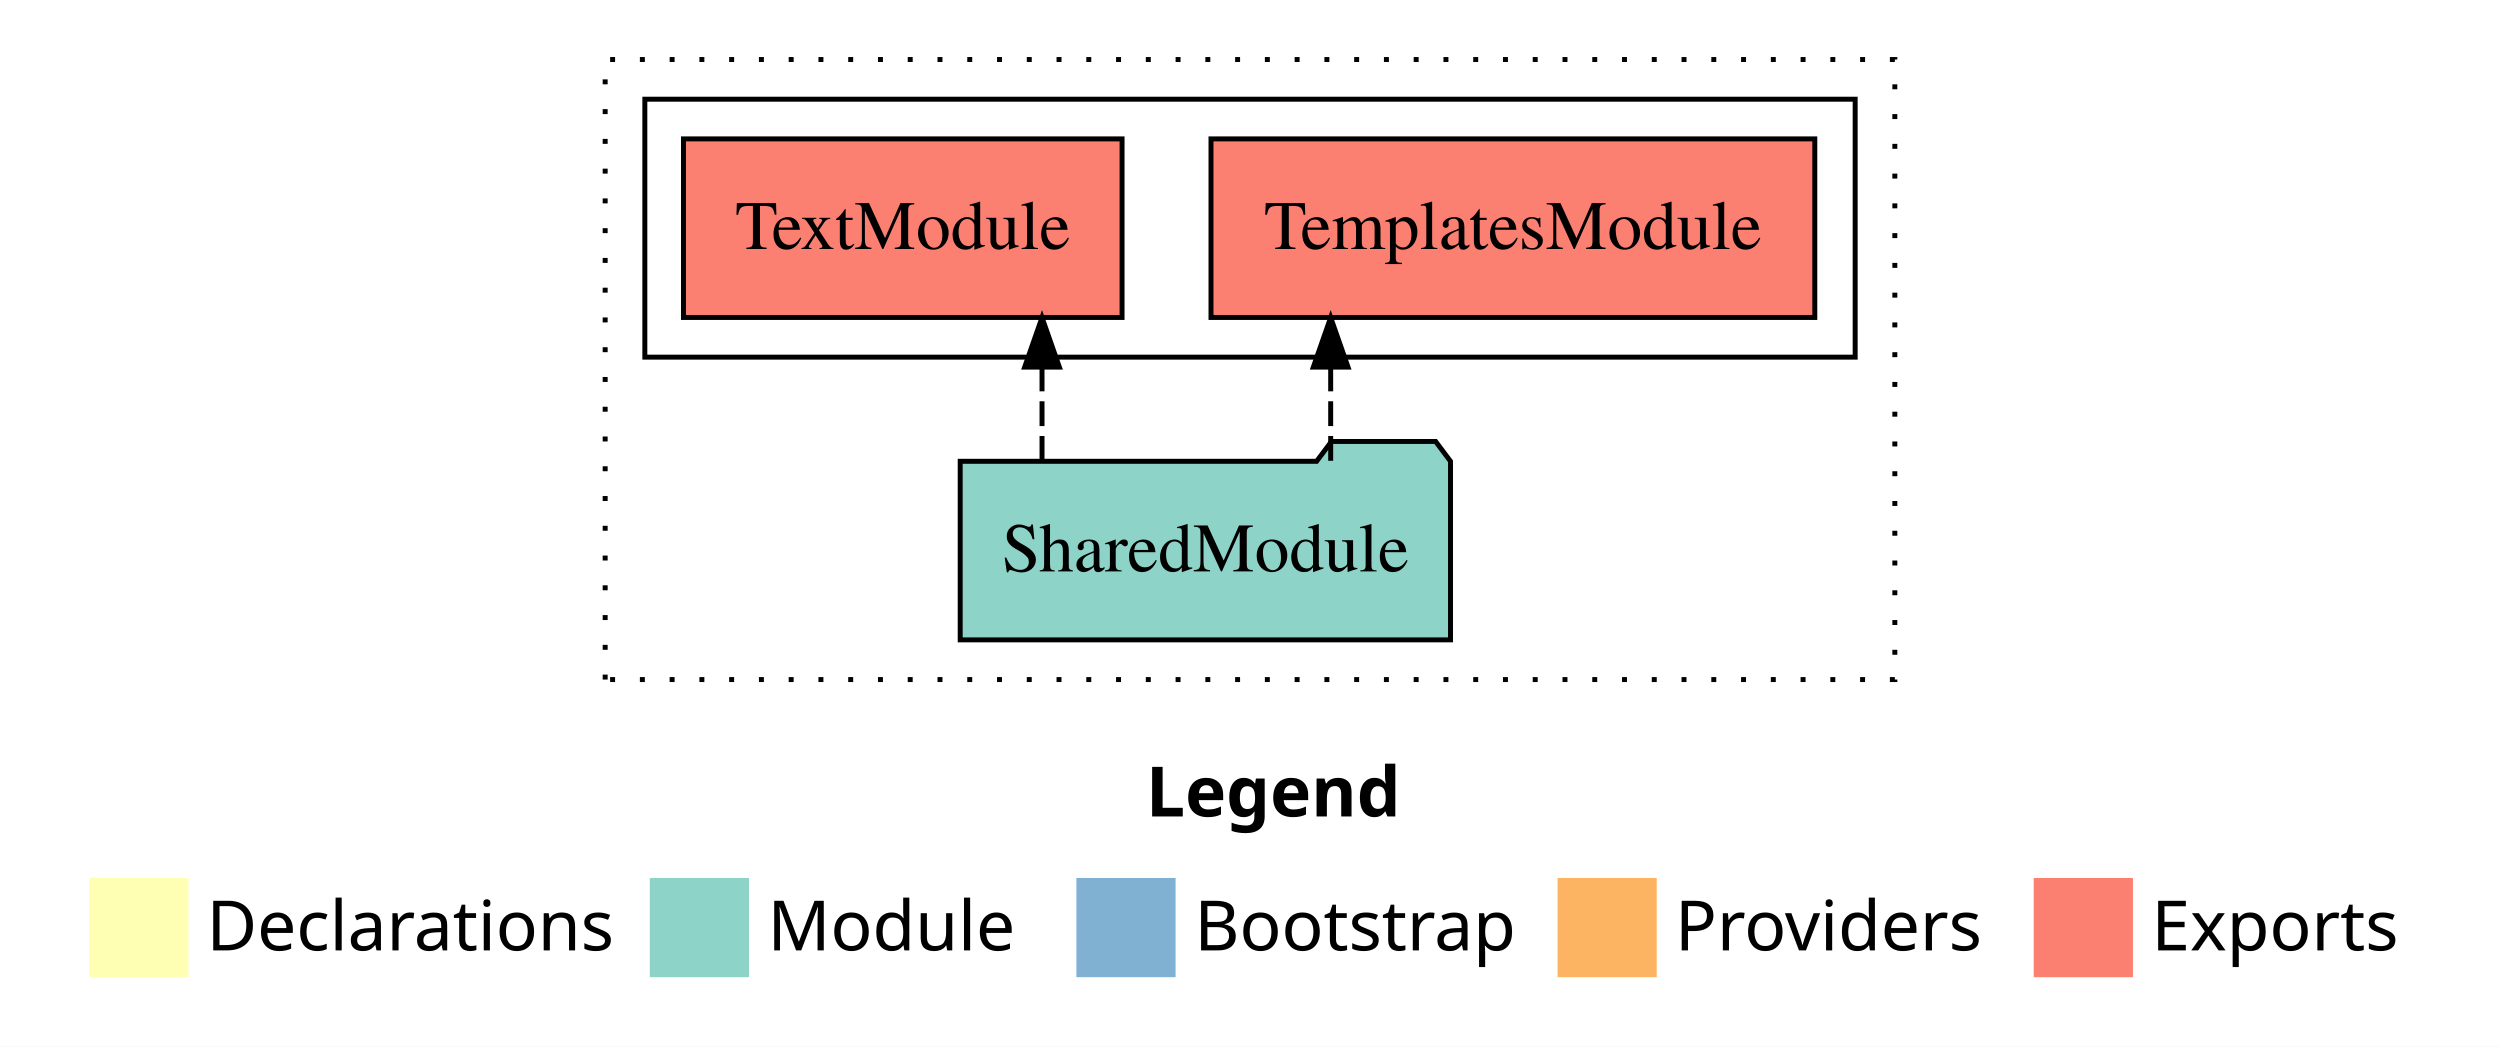
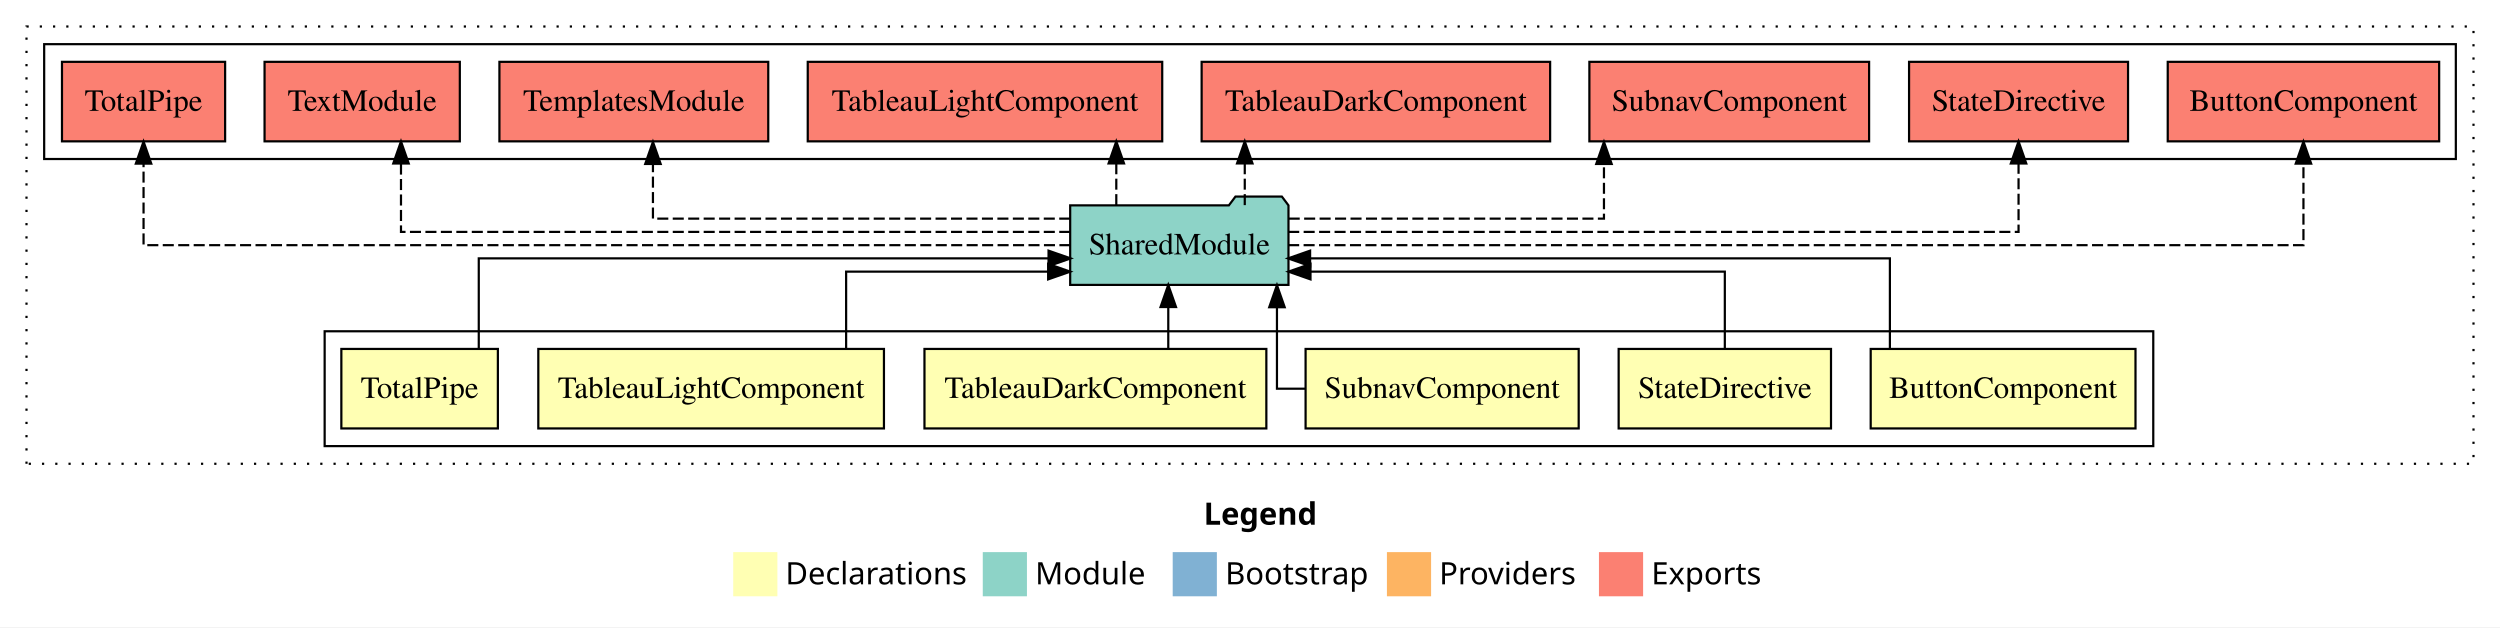
- <svg xmlns="http://www.w3.org/2000/svg" width="504pt" height="211pt" viewBox="0.00 0.00 504.00 211.00">
-   <g id="graph0" class="graph" transform="scale(1 1) rotate(0) translate(4 207)">
-     <polygon fill="#ffffff" stroke="transparent" points="-4,4 -4,-207 500,-207 500,4 -4,4" />
-     <text text-anchor="start" x="227.009" y="-42.4" font-family="sans-serif" font-weight="bold" font-size="14.00" fill="#000000">Legend</text>
-     <polygon fill="#ffffb3" stroke="transparent" points="14,-10 14,-30 34,-30 34,-10 14,-10" />
-     <text text-anchor="start" x="37.629" y="-15.4" font-family="sans-serif" font-size="14.00" fill="#000000">  Declarations</text>
-     <polygon fill="#8dd3c7" stroke="transparent" points="127,-10 127,-30 147,-30 147,-10 127,-10" />
-     <text text-anchor="start" x="150.725" y="-15.4" font-family="sans-serif" font-size="14.00" fill="#000000">  Module</text>
-     <polygon fill="#80b1d3" stroke="transparent" points="213,-10 213,-30 233,-30 233,-10 213,-10" />
-     <text text-anchor="start" x="236.781" y="-15.4" font-family="sans-serif" font-size="14.00" fill="#000000">  Bootstrap</text>
-     <polygon fill="#fdb462" stroke="transparent" points="310,-10 310,-30 330,-30 330,-10 310,-10" />
-     <text text-anchor="start" x="333.673" y="-15.4" font-family="sans-serif" font-size="14.00" fill="#000000">  Providers</text>
-     <polygon fill="#fb8072" stroke="transparent" points="406,-10 406,-30 426,-30 426,-10 406,-10" />
-     <text text-anchor="start" x="429.726" y="-15.4" font-family="sans-serif" font-size="14.00" fill="#000000">  Exports</text>
+ <svg xmlns="http://www.w3.org/2000/svg" width="1132pt" height="284pt" viewBox="0.00 0.00 1132.00 284.00">
+   <g id="graph0" class="graph" transform="scale(1 1) rotate(0) translate(4 280)">
+     <polygon fill="#ffffff" stroke="transparent" points="-4,4 -4,-280 1128,-280 1128,4 -4,4" />
+     <text text-anchor="start" x="541.009" y="-42.4" font-family="sans-serif" font-weight="bold" font-size="14.00" fill="#000000">Legend</text>
+     <polygon fill="#ffffb3" stroke="transparent" points="328,-10 328,-30 348,-30 348,-10 328,-10" />
+     <text text-anchor="start" x="351.629" y="-15.4" font-family="sans-serif" font-size="14.00" fill="#000000">  Declarations</text>
+     <polygon fill="#8dd3c7" stroke="transparent" points="441,-10 441,-30 461,-30 461,-10 441,-10" />
+     <text text-anchor="start" x="464.725" y="-15.4" font-family="sans-serif" font-size="14.00" fill="#000000">  Module</text>
+     <polygon fill="#80b1d3" stroke="transparent" points="527,-10 527,-30 547,-30 547,-10 527,-10" />
+     <text text-anchor="start" x="550.781" y="-15.4" font-family="sans-serif" font-size="14.00" fill="#000000">  Bootstrap</text>
+     <polygon fill="#fdb462" stroke="transparent" points="624,-10 624,-30 644,-30 644,-10 624,-10" />
+     <text text-anchor="start" x="647.673" y="-15.4" font-family="sans-serif" font-size="14.00" fill="#000000">  Providers</text>
+     <polygon fill="#fb8072" stroke="transparent" points="720,-10 720,-30 740,-30 740,-10 720,-10" />
+     <text text-anchor="start" x="743.726" y="-15.4" font-family="sans-serif" font-size="14.00" fill="#000000">  Exports</text>
    <g id="clust1" class="cluster">
-       <polygon fill="none" stroke="#000000" stroke-dasharray="1,5" points="118,-70 118,-195 378,-195 378,-70 118,-70" />
+       <polygon fill="none" stroke="#000000" stroke-dasharray="1,5" points="8,-70 8,-268 1116,-268 1116,-70 8,-70" />
    </g>
-     <g id="clust4" class="cluster">
-       <polygon fill="none" stroke="#000000" points="126,-135 126,-187 370,-187 370,-135 126,-135" />
+     <g id="clust2" class="cluster">
+       <polygon fill="none" stroke="#000000" points="143,-78 143,-130 971,-130 971,-78 143,-78" />
+     </g>
+     <g id="clust10" class="cluster">
+       <polygon fill="none" stroke="#000000" points="16,-208 16,-260 1108,-260 1108,-208 16,-208" />
    </g>
    <g id="node1" class="node">
-       <polygon fill="#fb8072" stroke="#000000" points="361.863,-179 240.137,-179 240.137,-143 361.863,-143 361.863,-179" />
-       <text text-anchor="middle" x="301" y="-156.8" font-family="Times,serif" font-size="14.00" fill="#000000">TemplatesModule </text>
+       <polygon fill="#ffffb3" stroke="#000000" points="962.951,-122 843.049,-122 843.049,-86 962.951,-86 962.951,-122" />
+       <text text-anchor="middle" x="903" y="-99.8" font-family="Times,serif" font-size="14.00" fill="#000000">ButtonComponent</text>
+     </g>
+     <g id="node7" class="node">
+       <polygon fill="#8dd3c7" stroke="#000000" points="579.423,-187 576.423,-191 555.423,-191 552.423,-187 480.577,-187 480.577,-151 579.423,-151 579.423,-187" />
+       <text text-anchor="middle" x="530" y="-164.8" font-family="Times,serif" font-size="14.00" fill="#000000">SharedModule</text>
+     </g>
+     <g id="edge1" class="edge">
+       <path fill="none" stroke="#000000" d="M851.744,-122.022C851.744,-139.373 851.744,-163 851.744,-163 851.744,-163 589.216,-163 589.216,-163" />
+       <polygon fill="#000000" stroke="#000000" points="589.216,-159.5 579.216,-163 589.216,-166.5 589.216,-159.5" />
    </g>
    <g id="node2" class="node">
-       <polygon fill="#fb8072" stroke="#000000" points="222.208,-179 133.792,-179 133.792,-143 222.208,-143 222.208,-179" />
-       <text text-anchor="middle" x="178" y="-156.8" font-family="Times,serif" font-size="14.00" fill="#000000">TextModule </text>
+       <polygon fill="#ffffb3" stroke="#000000" points="825.076,-122 728.924,-122 728.924,-86 825.076,-86 825.076,-122" />
+       <text text-anchor="middle" x="777" y="-99.8" font-family="Times,serif" font-size="14.00" fill="#000000">StateDirective</text>
+     </g>
+     <g id="edge2" class="edge">
+       <path fill="none" stroke="#000000" d="M777,-122.24C777,-137.571 777,-157 777,-157 777,-157 589.39,-157 589.39,-157" />
+       <polygon fill="#000000" stroke="#000000" points="589.39,-153.5 579.39,-157 589.39,-160.5 589.39,-153.5" />
    </g>
    <g id="node3" class="node">
-       <polygon fill="#8dd3c7" stroke="#000000" points="288.423,-114 285.423,-118 264.423,-118 261.423,-114 189.577,-114 189.577,-78 288.423,-78 288.423,-114" />
-       <text text-anchor="middle" x="239" y="-91.8" font-family="Times,serif" font-size="14.00" fill="#000000">SharedModule</text>
+       <polygon fill="#ffffb3" stroke="#000000" points="710.83,-122 587.17,-122 587.17,-86 710.83,-86 710.83,-122" />
+       <text text-anchor="middle" x="649" y="-99.8" font-family="Times,serif" font-size="14.00" fill="#000000">SubnavComponent</text>
    </g>
-     <g id="edge1" class="edge">
-       <path fill="none" stroke="#000000" stroke-dasharray="5,2" d="M264.265,-114.106C264.265,-114.106 264.265,-132.991 264.265,-132.991" />
-       <polygon fill="#000000" stroke="#000000" points="260.765,-132.991 264.265,-142.991 267.765,-132.991 260.765,-132.991" />
+     <g id="edge3" class="edge">
+       <path fill="none" stroke="#000000" d="M587.234,-104C579.483,-104 574.206,-104 574.206,-104 574.206,-104 574.206,-140.894 574.206,-140.894" />
+       <polygon fill="#000000" stroke="#000000" points="570.706,-140.894 574.206,-150.894 577.706,-140.894 570.706,-140.894" />
    </g>
-     <g id="edge2" class="edge">
-       <path fill="none" stroke="#000000" stroke-dasharray="5,2" d="M206.071,-114.106C206.071,-114.106 206.071,-132.991 206.071,-132.991" />
-       <polygon fill="#000000" stroke="#000000" points="202.571,-132.991 206.071,-142.991 209.571,-132.991 202.571,-132.991" />
+     <g id="node4" class="node">
+       <polygon fill="#ffffb3" stroke="#000000" points="569.402,-122 414.598,-122 414.598,-86 569.402,-86 569.402,-122" />
+       <text text-anchor="middle" x="492" y="-99.8" font-family="Times,serif" font-size="14.00" fill="#000000">TableauDarkComponent</text>
+     </g>
+     <g id="edge4" class="edge">
+       <path fill="none" stroke="#000000" d="M524.995,-122.106C524.995,-122.106 524.995,-140.991 524.995,-140.991" />
+       <polygon fill="#000000" stroke="#000000" points="521.495,-140.991 524.995,-150.991 528.495,-140.991 521.495,-140.991" />
+     </g>
+     <g id="node5" class="node">
+       <polygon fill="#ffffb3" stroke="#000000" points="396.253,-122 239.747,-122 239.747,-86 396.253,-86 396.253,-122" />
+       <text text-anchor="middle" x="318" y="-99.8" font-family="Times,serif" font-size="14.00" fill="#000000">TableauLightComponent</text>
+     </g>
+     <g id="edge5" class="edge">
+       <path fill="none" stroke="#000000" d="M379.125,-122.24C379.125,-137.571 379.125,-157 379.125,-157 379.125,-157 470.598,-157 470.598,-157" />
+       <polygon fill="#000000" stroke="#000000" points="470.598,-160.5 480.598,-157 470.598,-153.5 470.598,-160.5" />
+     </g>
+     <g id="node6" class="node">
+       <polygon fill="#ffffb3" stroke="#000000" points="221.438,-122 150.562,-122 150.562,-86 221.438,-86 221.438,-122" />
+       <text text-anchor="middle" x="186" y="-99.8" font-family="Times,serif" font-size="14.00" fill="#000000">TotalPipe</text>
+     </g>
+     <g id="edge6" class="edge">
+       <path fill="none" stroke="#000000" d="M212.786,-122.022C212.786,-139.373 212.786,-163 212.786,-163 212.786,-163 470.783,-163 470.783,-163" />
+       <polygon fill="#000000" stroke="#000000" points="470.783,-166.5 480.783,-163 470.783,-159.5 470.783,-166.5" />
+     </g>
+     <g id="node8" class="node">
+       <polygon fill="#fb8072" stroke="#000000" points="1100.45,-252 977.55,-252 977.55,-216 1100.45,-216 1100.45,-252" />
+       <text text-anchor="middle" x="1039" y="-229.8" font-family="Times,serif" font-size="14.00" fill="#000000">ButtonComponent </text>
+     </g>
+     <g id="edge7" class="edge">
+       <path fill="none" stroke="#000000" stroke-dasharray="5,2" d="M579.268,-169C707.007,-169 1039,-169 1039,-169 1039,-169 1039,-205.894 1039,-205.894" />
+       <polygon fill="#000000" stroke="#000000" points="1035.5,-205.894 1039,-215.894 1042.5,-205.894 1035.5,-205.894" />
+     </g>
+     <g id="node9" class="node">
+       <polygon fill="#fb8072" stroke="#000000" points="959.577,-252 860.423,-252 860.423,-216 959.577,-216 959.577,-252" />
+       <text text-anchor="middle" x="910" y="-229.8" font-family="Times,serif" font-size="14.00" fill="#000000">StateDirective </text>
+     </g>
+     <g id="edge8" class="edge">
+       <path fill="none" stroke="#000000" stroke-dasharray="5,2" d="M579.289,-175C682.107,-175 910,-175 910,-175 910,-175 910,-205.977 910,-205.977" />
+       <polygon fill="#000000" stroke="#000000" points="906.5,-205.977 910,-215.977 913.5,-205.977 906.5,-205.977" />
+     </g>
+     <g id="node10" class="node">
+       <polygon fill="#fb8072" stroke="#000000" points="842.33,-252 715.67,-252 715.67,-216 842.33,-216 842.33,-252" />
+       <text text-anchor="middle" x="779" y="-229.8" font-family="Times,serif" font-size="14.00" fill="#000000">SubnavComponent </text>
+     </g>
+     <g id="edge9" class="edge">
+       <path fill="none" stroke="#000000" stroke-dasharray="5,2" d="M579.515,-181C636.485,-181 722.274,-181 722.274,-181 722.274,-181 722.274,-205.76 722.274,-205.76" />
+       <polygon fill="#000000" stroke="#000000" points="718.774,-205.76 722.274,-215.76 725.774,-205.76 718.774,-205.76" />
+     </g>
+     <g id="node11" class="node">
+       <polygon fill="#fb8072" stroke="#000000" points="697.901,-252 540.099,-252 540.099,-216 697.901,-216 697.901,-252" />
+       <text text-anchor="middle" x="619" y="-229.8" font-family="Times,serif" font-size="14.00" fill="#000000">TableauDarkComponent </text>
+     </g>
+     <g id="edge10" class="edge">
+       <path fill="none" stroke="#000000" stroke-dasharray="5,2" d="M559.63,-187.106C559.63,-187.106 559.63,-205.991 559.63,-205.991" />
+       <polygon fill="#000000" stroke="#000000" points="556.13,-205.991 559.63,-215.991 563.13,-205.991 556.13,-205.991" />
+     </g>
+     <g id="node12" class="node">
+       <polygon fill="#fb8072" stroke="#000000" points="522.253,-252 361.747,-252 361.747,-216 522.253,-216 522.253,-252" />
+       <text text-anchor="middle" x="442" y="-229.8" font-family="Times,serif" font-size="14.00" fill="#000000">TableauLightComponent </text>
+     </g>
+     <g id="edge11" class="edge">
+       <path fill="none" stroke="#000000" stroke-dasharray="5,2" d="M501.458,-187.106C501.458,-187.106 501.458,-205.991 501.458,-205.991" />
+       <polygon fill="#000000" stroke="#000000" points="497.958,-205.991 501.458,-215.991 504.958,-205.991 497.958,-205.991" />
+     </g>
+     <g id="node13" class="node">
+       <polygon fill="#fb8072" stroke="#000000" points="343.863,-252 222.137,-252 222.137,-216 343.863,-216 343.863,-252" />
+       <text text-anchor="middle" x="283" y="-229.8" font-family="Times,serif" font-size="14.00" fill="#000000">TemplatesModule </text>
+     </g>
+     <g id="edge12" class="edge">
+       <path fill="none" stroke="#000000" stroke-dasharray="5,2" d="M480.614,-181C410.801,-181 291.652,-181 291.652,-181 291.652,-181 291.652,-205.76 291.652,-205.76" />
+       <polygon fill="#000000" stroke="#000000" points="288.152,-205.76 291.652,-215.76 295.152,-205.76 288.152,-205.76" />
+     </g>
+     <g id="node14" class="node">
+       <polygon fill="#fb8072" stroke="#000000" points="204.208,-252 115.792,-252 115.792,-216 204.208,-216 204.208,-252" />
+       <text text-anchor="middle" x="160" y="-229.8" font-family="Times,serif" font-size="14.00" fill="#000000">TextModule </text>
+     </g>
+     <g id="edge13" class="edge">
+       <path fill="none" stroke="#000000" stroke-dasharray="5,2" d="M480.625,-175C383.63,-175 177.568,-175 177.568,-175 177.568,-175 177.568,-205.977 177.568,-205.977" />
+       <polygon fill="#000000" stroke="#000000" points="174.068,-205.977 177.568,-215.977 181.068,-205.977 174.068,-205.977" />
+     </g>
+     <g id="node15" class="node">
+       <polygon fill="#fb8072" stroke="#000000" points="97.936,-252 24.064,-252 24.064,-216 97.936,-216 97.936,-252" />
+       <text text-anchor="middle" x="61" y="-229.8" font-family="Times,serif" font-size="14.00" fill="#000000">TotalPipe </text>
+     </g>
+     <g id="edge14" class="edge">
+       <path fill="none" stroke="#000000" stroke-dasharray="5,2" d="M480.695,-169C360.281,-169 61,-169 61,-169 61,-169 61,-205.894 61,-205.894" />
+       <polygon fill="#000000" stroke="#000000" points="57.5,-205.894 61,-215.894 64.5,-205.894 57.5,-205.894" />
    </g>
  </g>
</svg>
